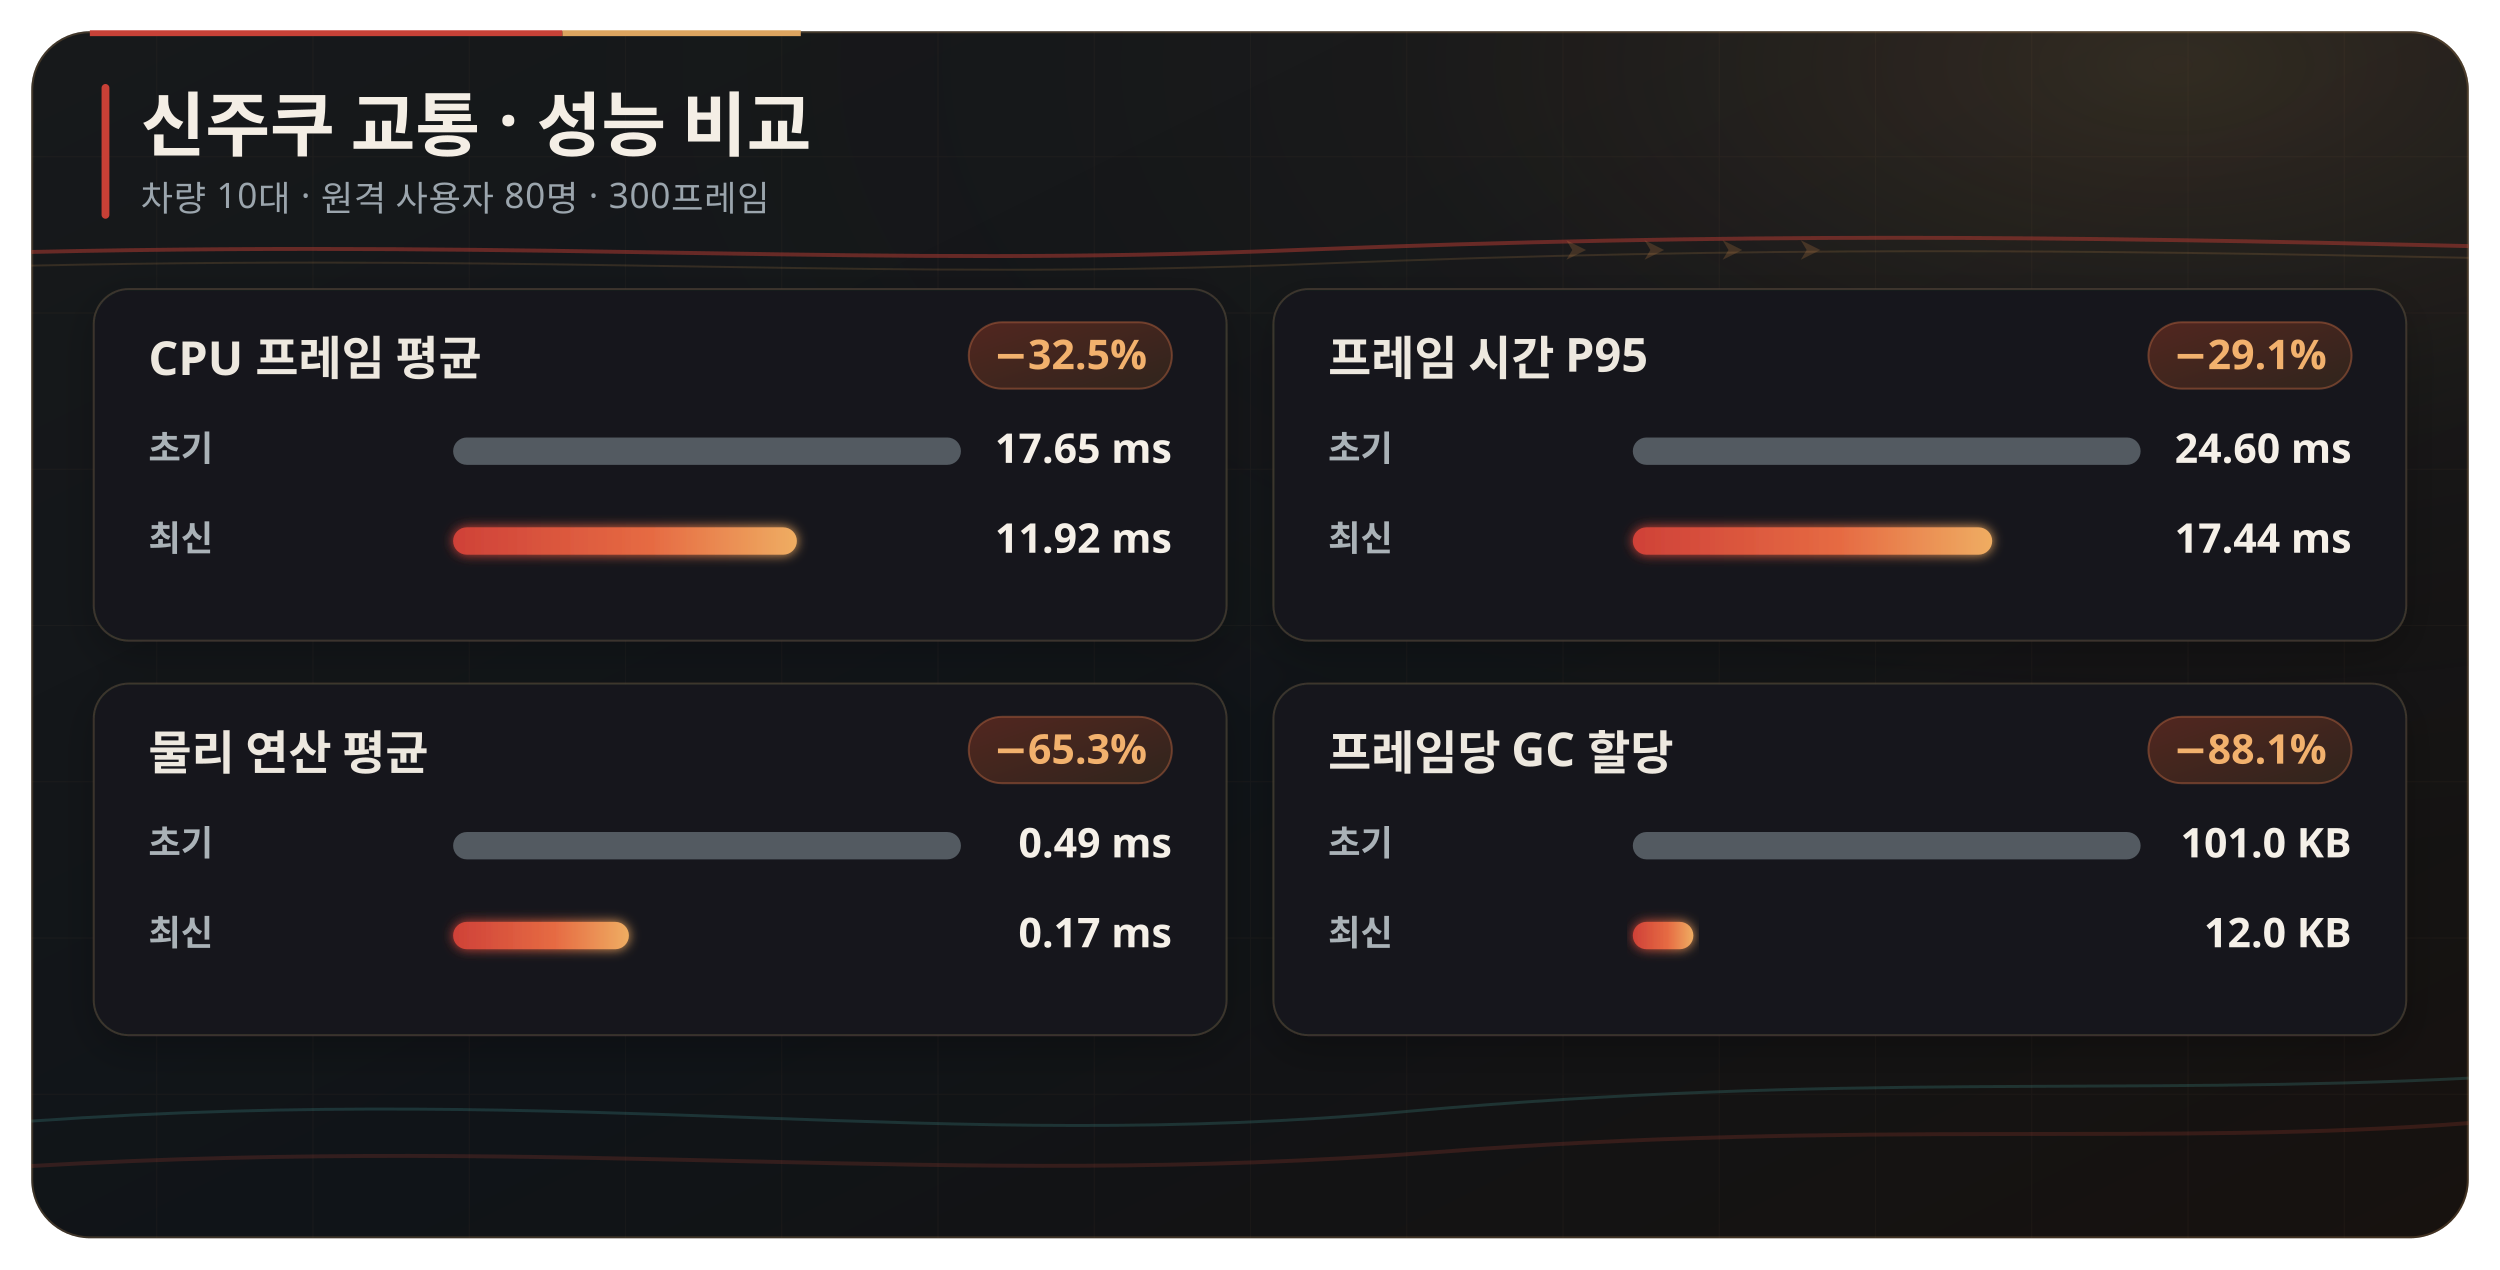
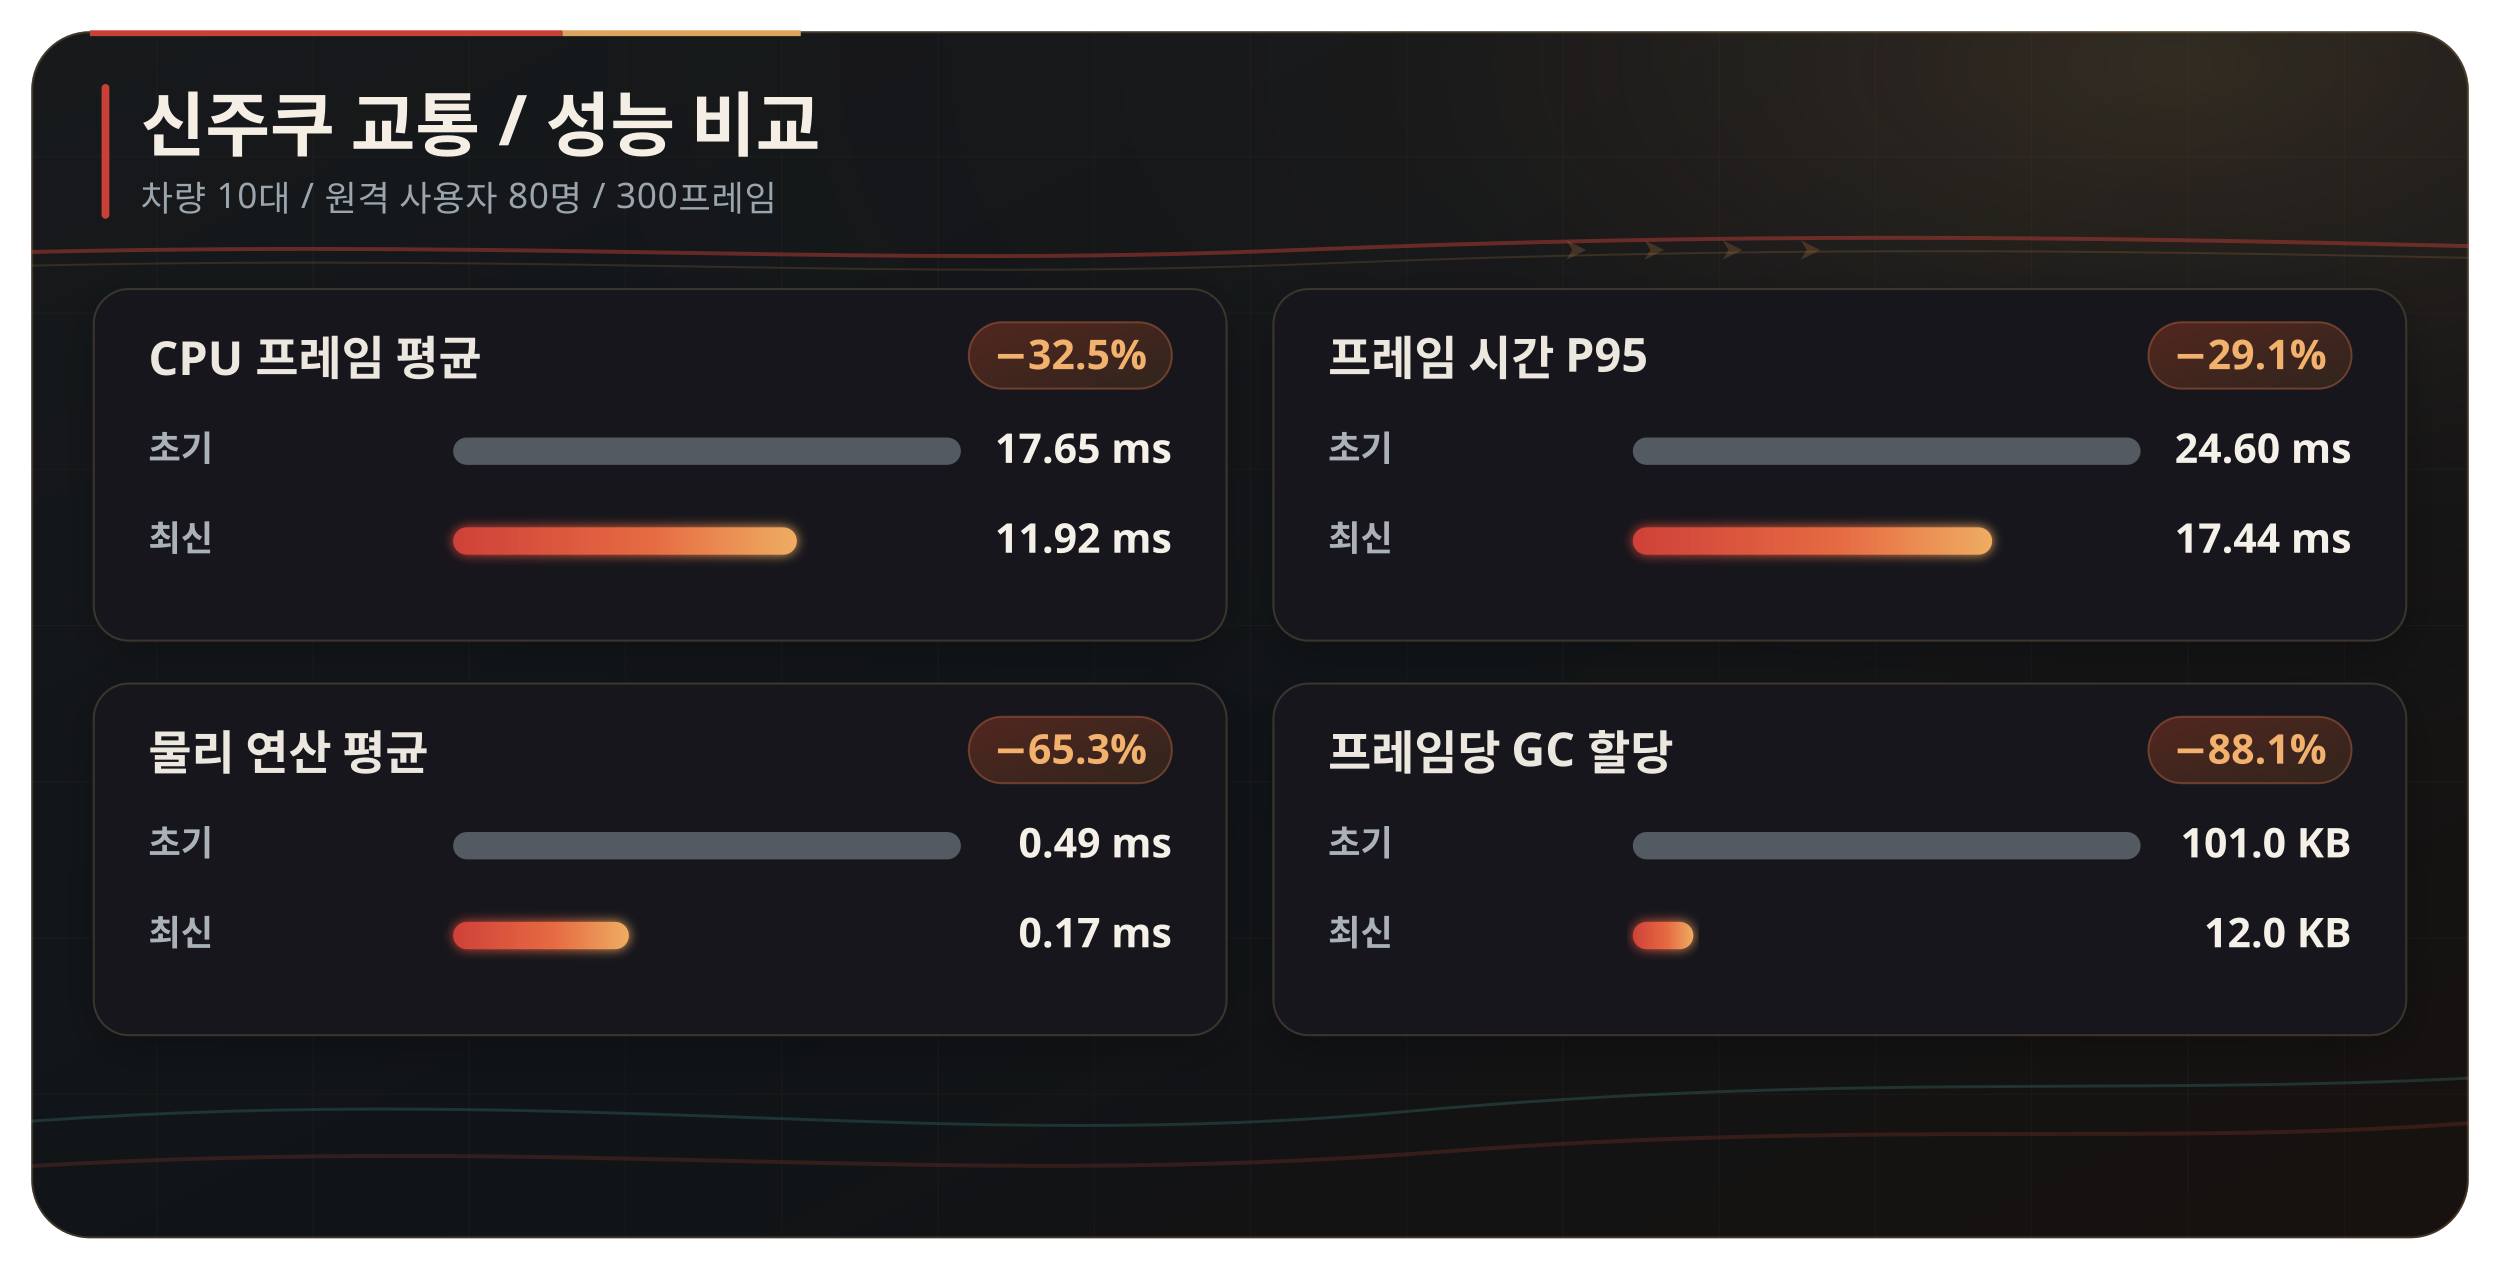
<svg xmlns="http://www.w3.org/2000/svg" width="1280" height="650" viewBox="0 0 1280 650" role="img" aria-labelledby="title desc">
  <defs>
    <linearGradient id="panelBackground" x1="0" y1="0" x2="1" y2="1">
      <stop offset="0" stop-color="#17191b" />
      <stop offset="0.55" stop-color="#101418" />
      <stop offset="1" stop-color="#17120f" />
    </linearGradient>
    <radialGradient id="stationLight" cx="88%" cy="3%" r="76%">
      <stop offset="0" stop-color="#d69a50" stop-opacity="0.17" />
      <stop offset="0.42" stop-color="#a46531" stop-opacity="0.045" />
      <stop offset="1" stop-color="#000000" stop-opacity="0" />
    </radialGradient>
    <linearGradient id="latestBar" x1="0" y1="0" x2="1" y2="0">
      <stop offset="0" stop-color="#cf4138" />
      <stop offset="0.58" stop-color="#e66b43" />
      <stop offset="1" stop-color="#efad62" />
    </linearGradient>
    <linearGradient id="latestChip" x1="0" y1="0" x2="1" y2="1">
      <stop offset="0" stop-color="#52261f" />
      <stop offset="1" stop-color="#30251d" />
    </linearGradient>
    <pattern id="streetGrid" width="80" height="80" patternUnits="userSpaceOnUse">
      <path d="M80 0H0V80" fill="none" stroke="#e9c08a" stroke-opacity="0.035" stroke-width="1" />
    </pattern>
    <filter id="cardShadow" x="-8%" y="-12%" width="116%" height="130%">
      <feDropShadow dx="0" dy="7" stdDeviation="10" flood-color="#000000" flood-opacity="0.24" />
    </filter>
    <filter id="barGlow" x="-8%" y="-100%" width="116%" height="300%">
      <feGaussianBlur stdDeviation="3" result="blur" />
      <feMerge>
        <feMergeNode in="blur" />
        <feMergeNode in="SourceGraphic" />
      </feMerge>
    </filter>
    <clipPath id="panelClip">
      <rect x="16" y="16" width="1248" height="618" rx="30" />
    </clipPath>
    <style>
      text { font-family: Pretendard, "Noto Sans KR", "Segoe UI", sans-serif; }
      .title { fill: #f4eee5; font-size: 36px; font-weight: 750; }
      .subtitle { fill: #9ba5ad; font-size: 18px; font-weight: 500; letter-spacing: 0.35px; }
      .card-title { fill: #ede8df; font-size: 24px; font-weight: 700; }
      .delta { fill: #f2b16d; font-size: 21px; font-weight: 750; }
      .label { fill: #aab2b7; font-size: 18px; font-weight: 650; }
      .value { fill: #f5f0e8; font-size: 21px; font-weight: 750; }
    </style>
  </defs>
  <g clip-path="url(#panelClip)">
    <rect x="16" y="16" width="1248" height="618" rx="30" fill="url(#panelBackground)" />
    <rect x="16" y="16" width="1248" height="618" rx="30" fill="url(#stationLight)" />
    <rect x="16" y="16" width="1248" height="618" rx="30" fill="url(#streetGrid)" />
    <path d="M16 129 C290 123 445 137 664 128 C890 119 1055 121 1264 126" fill="none" stroke="#a83831" stroke-opacity="0.56" stroke-width="2" />
    <path d="M16 136 C295 130 456 144 675 135 C902 126 1068 128 1264 132" fill="none" stroke="#df9d53" stroke-opacity="0.16" />
    <path d="M16 574 C300 554 483 591 721 569 C943 549 1088 561 1264 552" fill="none" stroke="#54c9c2" stroke-opacity="0.18" stroke-width="1.5" />
    <path d="M16 597 C292 581 484 609 734 590 C951 573 1110 587 1264 575" fill="none" stroke="#b34236" stroke-opacity="0.22" stroke-width="2" />
    <g fill="#d08a48" opacity="0.22">
      <path d="M802 123 l10 5 -10 5 3-5z" />
      <path d="M842 123 l10 5 -10 5 3-5z" />
      <path d="M882 123 l10 5 -10 5 3-5z" />
      <path d="M922 123 l10 5 -10 5 3-5z" />
    </g>
  </g>
  <rect x="16.5" y="16.5" width="1247" height="617" rx="29.5" fill="none" stroke="#b98a55" stroke-opacity="0.26" />
  <path d="M46 17 H288" stroke="#c74137" stroke-width="3" />
  <path d="M288 17 H410" stroke="#dca45f" stroke-width="3" />
  <rect x="52" y="43" width="4" height="69" rx="2" fill="#c84036" />
-   <text x="72" y="77" class="title">신주쿠 교통 · 성능 비교</text>
-   <text x="72" y="108" class="subtitle">차량 10대 · 원격 사용자 80명 · 300프레임</text>
+   <text x="72" y="77" class="title">신주쿠 교통 / 성능 비교</text>
+   <text x="72" y="108" class="subtitle">차량 10대 / 원격 사용자 80명 / 300프레임</text>
  <g filter="url(#cardShadow)">
    <rect x="48" y="148" width="580" height="180" rx="18" fill="#14191d" fill-opacity="0.96" stroke="#554739" stroke-opacity="0.62" />
    <rect x="652" y="148" width="580" height="180" rx="18" fill="#14191d" fill-opacity="0.96" stroke="#554739" stroke-opacity="0.62" />
    <rect x="48" y="350" width="580" height="180" rx="18" fill="#14191d" fill-opacity="0.96" stroke="#554739" stroke-opacity="0.62" />
    <rect x="652" y="350" width="580" height="180" rx="18" fill="#14191d" fill-opacity="0.96" stroke="#554739" stroke-opacity="0.62" />
  </g>
  <text x="76" y="192" class="card-title">CPU 프레임 평균</text>
  <rect x="496" y="165" width="104" height="34" rx="17" fill="url(#latestChip)" stroke="#a85b3b" stroke-opacity="0.55" />
  <text x="548" y="189" text-anchor="middle" class="delta">−32.5%</text>
  <text x="76" y="236" class="label">초기</text>
  <rect x="232" y="224" width="260" height="14" rx="7" fill="#535a61" />
  <text x="600" y="237" text-anchor="end" class="value">17.65 ms</text>
  <text x="76" y="282" class="label">최신</text>
  <rect x="232" y="270" width="176" height="14" rx="7" fill="url(#latestBar)" filter="url(#barGlow)" />
  <text x="600" y="283" text-anchor="end" class="value">11.92 ms</text>
  <text x="680" y="192" class="card-title">프레임 시간 P95</text>
  <rect x="1100" y="165" width="104" height="34" rx="17" fill="url(#latestChip)" stroke="#a85b3b" stroke-opacity="0.55" />
  <text x="1152" y="189" text-anchor="middle" class="delta">−29.1%</text>
  <text x="680" y="236" class="label">초기</text>
  <rect x="836" y="224" width="260" height="14" rx="7" fill="#535a61" />
  <text x="1204" y="237" text-anchor="end" class="value">24.60 ms</text>
  <text x="680" y="282" class="label">최신</text>
  <rect x="836" y="270" width="184" height="14" rx="7" fill="url(#latestBar)" filter="url(#barGlow)" />
  <text x="1204" y="283" text-anchor="end" class="value">17.44 ms</text>
  <text x="76" y="394" class="card-title">물리 연산 평균</text>
  <rect x="496" y="367" width="104" height="34" rx="17" fill="url(#latestChip)" stroke="#a85b3b" stroke-opacity="0.55" />
  <text x="548" y="391" text-anchor="middle" class="delta">−65.3%</text>
  <text x="76" y="438" class="label">초기</text>
  <rect x="232" y="426" width="260" height="14" rx="7" fill="#535a61" />
  <text x="600" y="439" text-anchor="end" class="value">0.49 ms</text>
  <text x="76" y="484" class="label">최신</text>
  <rect x="232" y="472" width="90" height="14" rx="7" fill="url(#latestBar)" filter="url(#barGlow)" />
  <text x="600" y="485" text-anchor="end" class="value">0.17 ms</text>
  <text x="680" y="394" class="card-title">프레임당 GC 할당</text>
  <rect x="1100" y="367" width="104" height="34" rx="17" fill="url(#latestChip)" stroke="#a85b3b" stroke-opacity="0.55" />
  <text x="1152" y="391" text-anchor="middle" class="delta">−88.1%</text>
  <text x="680" y="438" class="label">초기</text>
  <rect x="836" y="426" width="260" height="14" rx="7" fill="#535a61" />
  <text x="1204" y="439" text-anchor="end" class="value">101.0 KB</text>
  <text x="680" y="484" class="label">최신</text>
  <rect x="836" y="472" width="31" height="14" rx="7" fill="url(#latestBar)" filter="url(#barGlow)" />
  <text x="1204" y="485" text-anchor="end" class="value">12.0 KB</text>
</svg>
